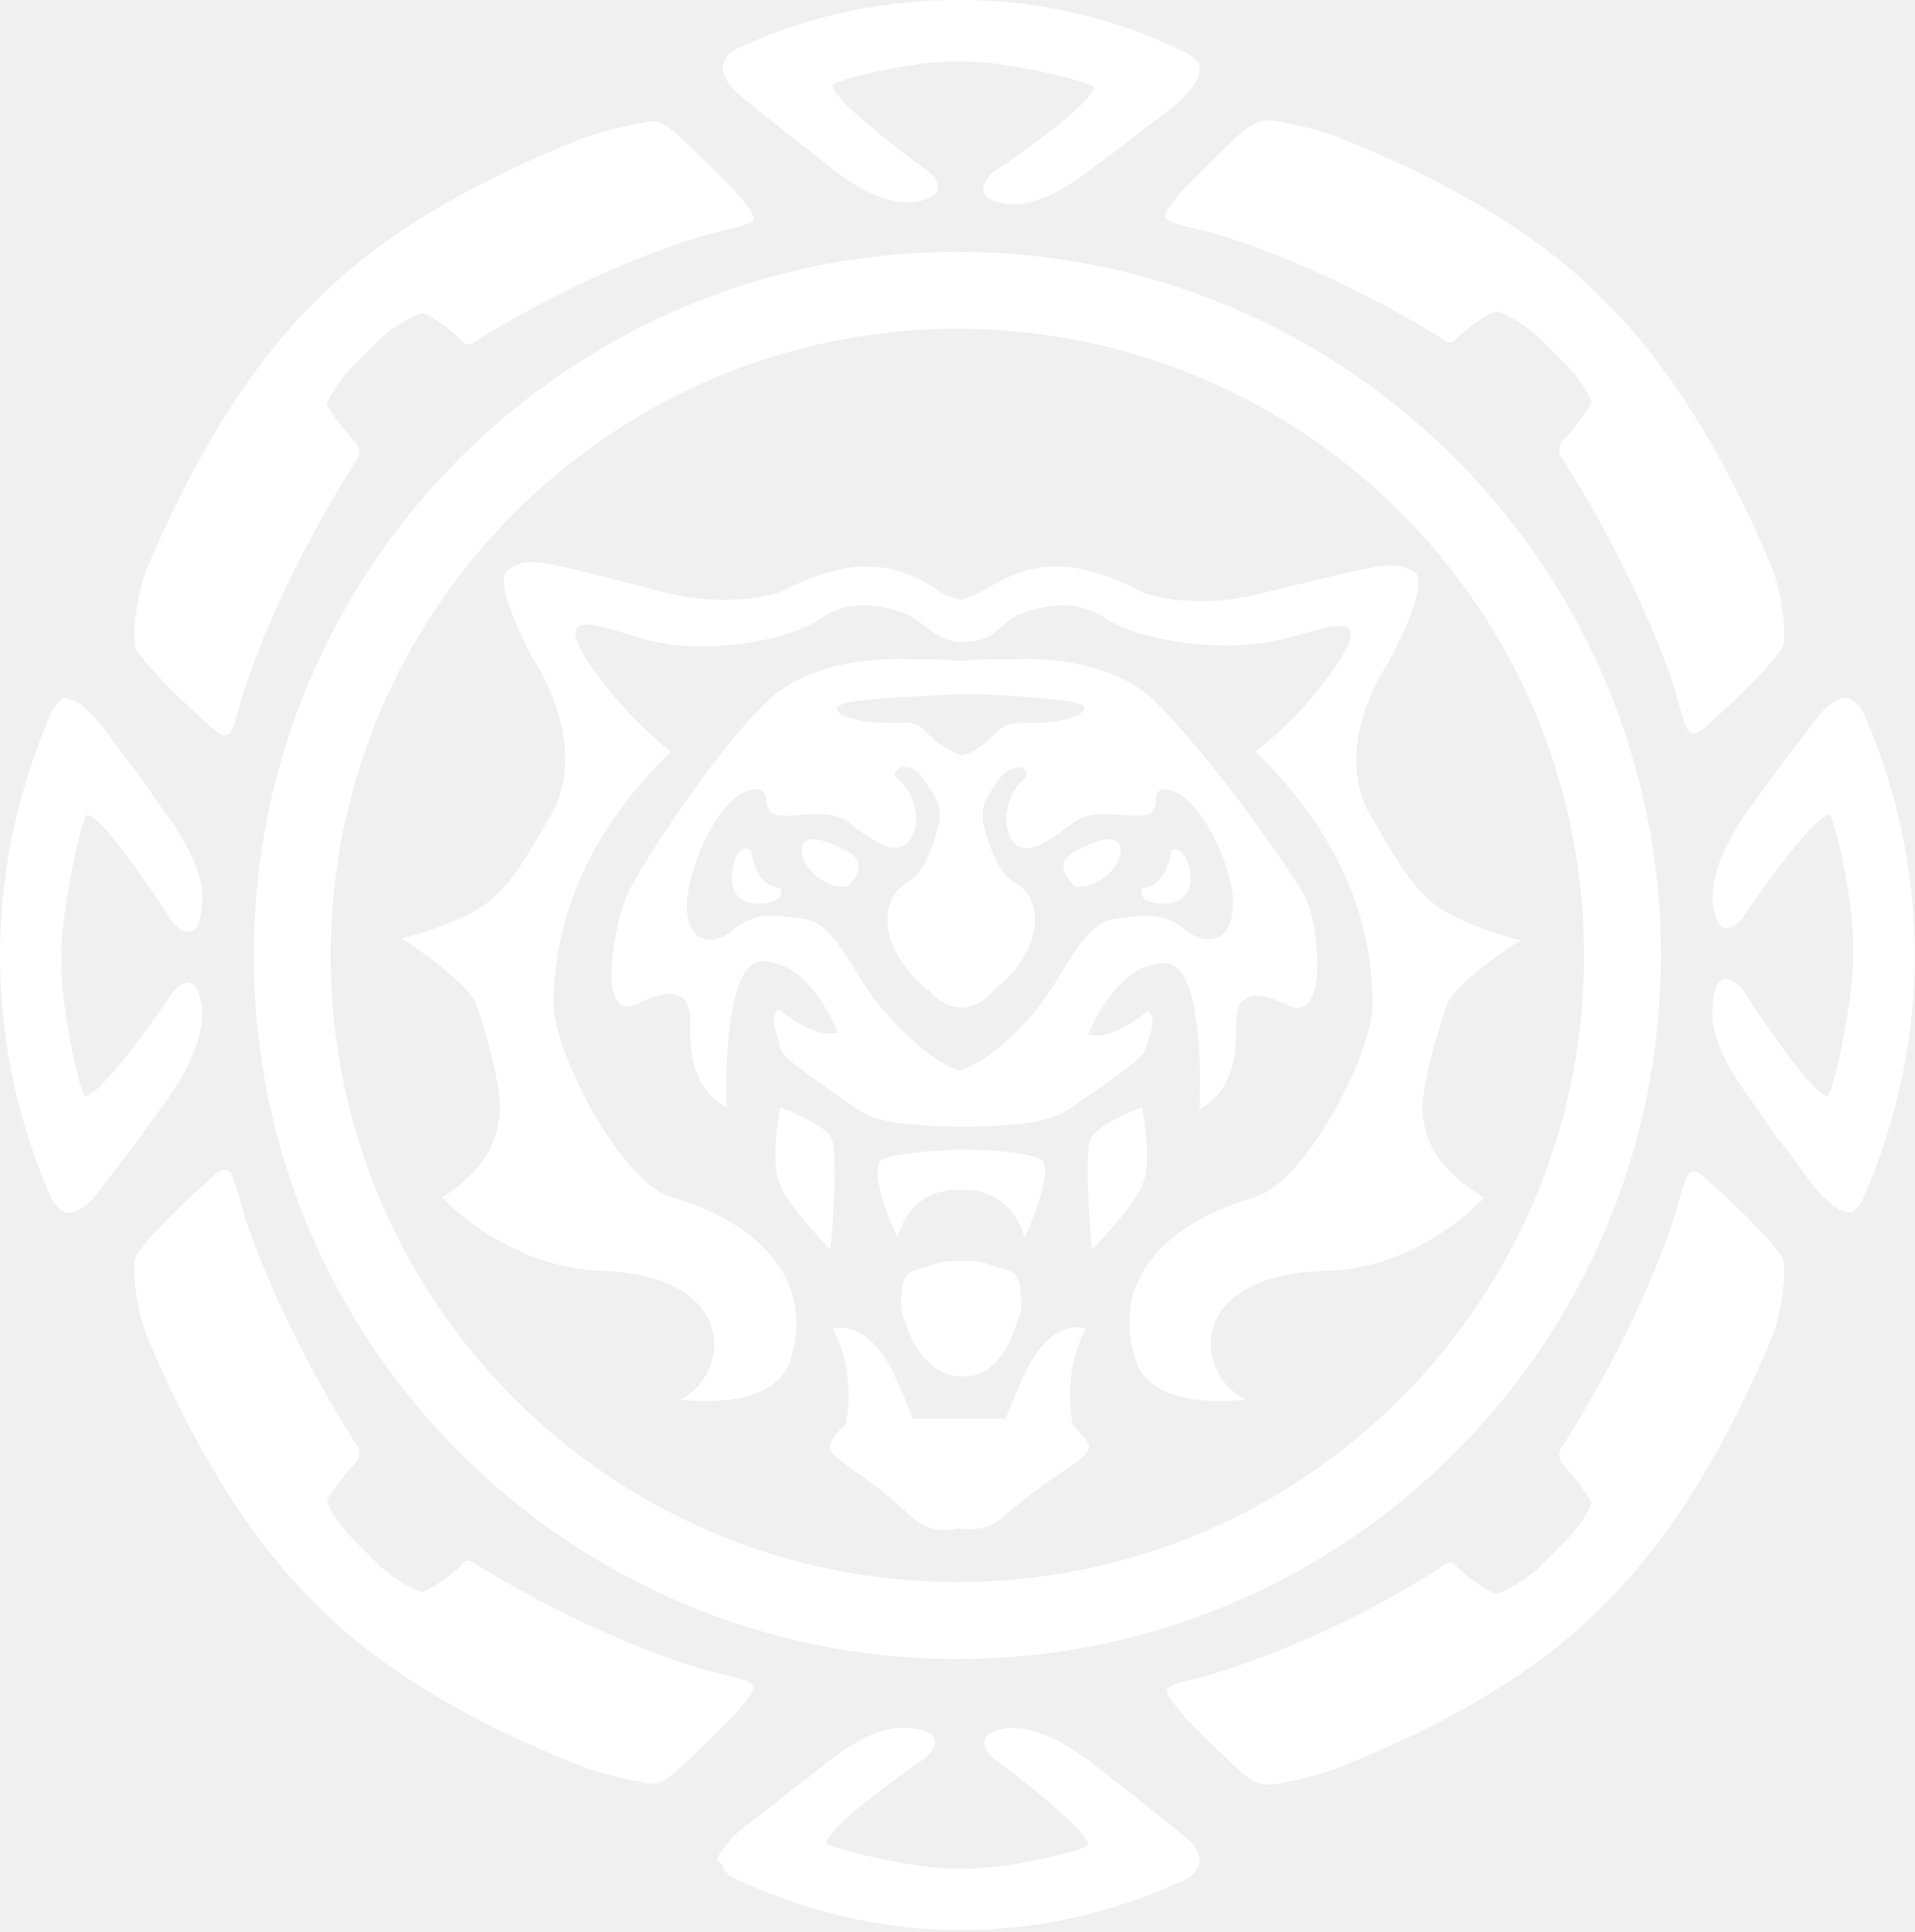
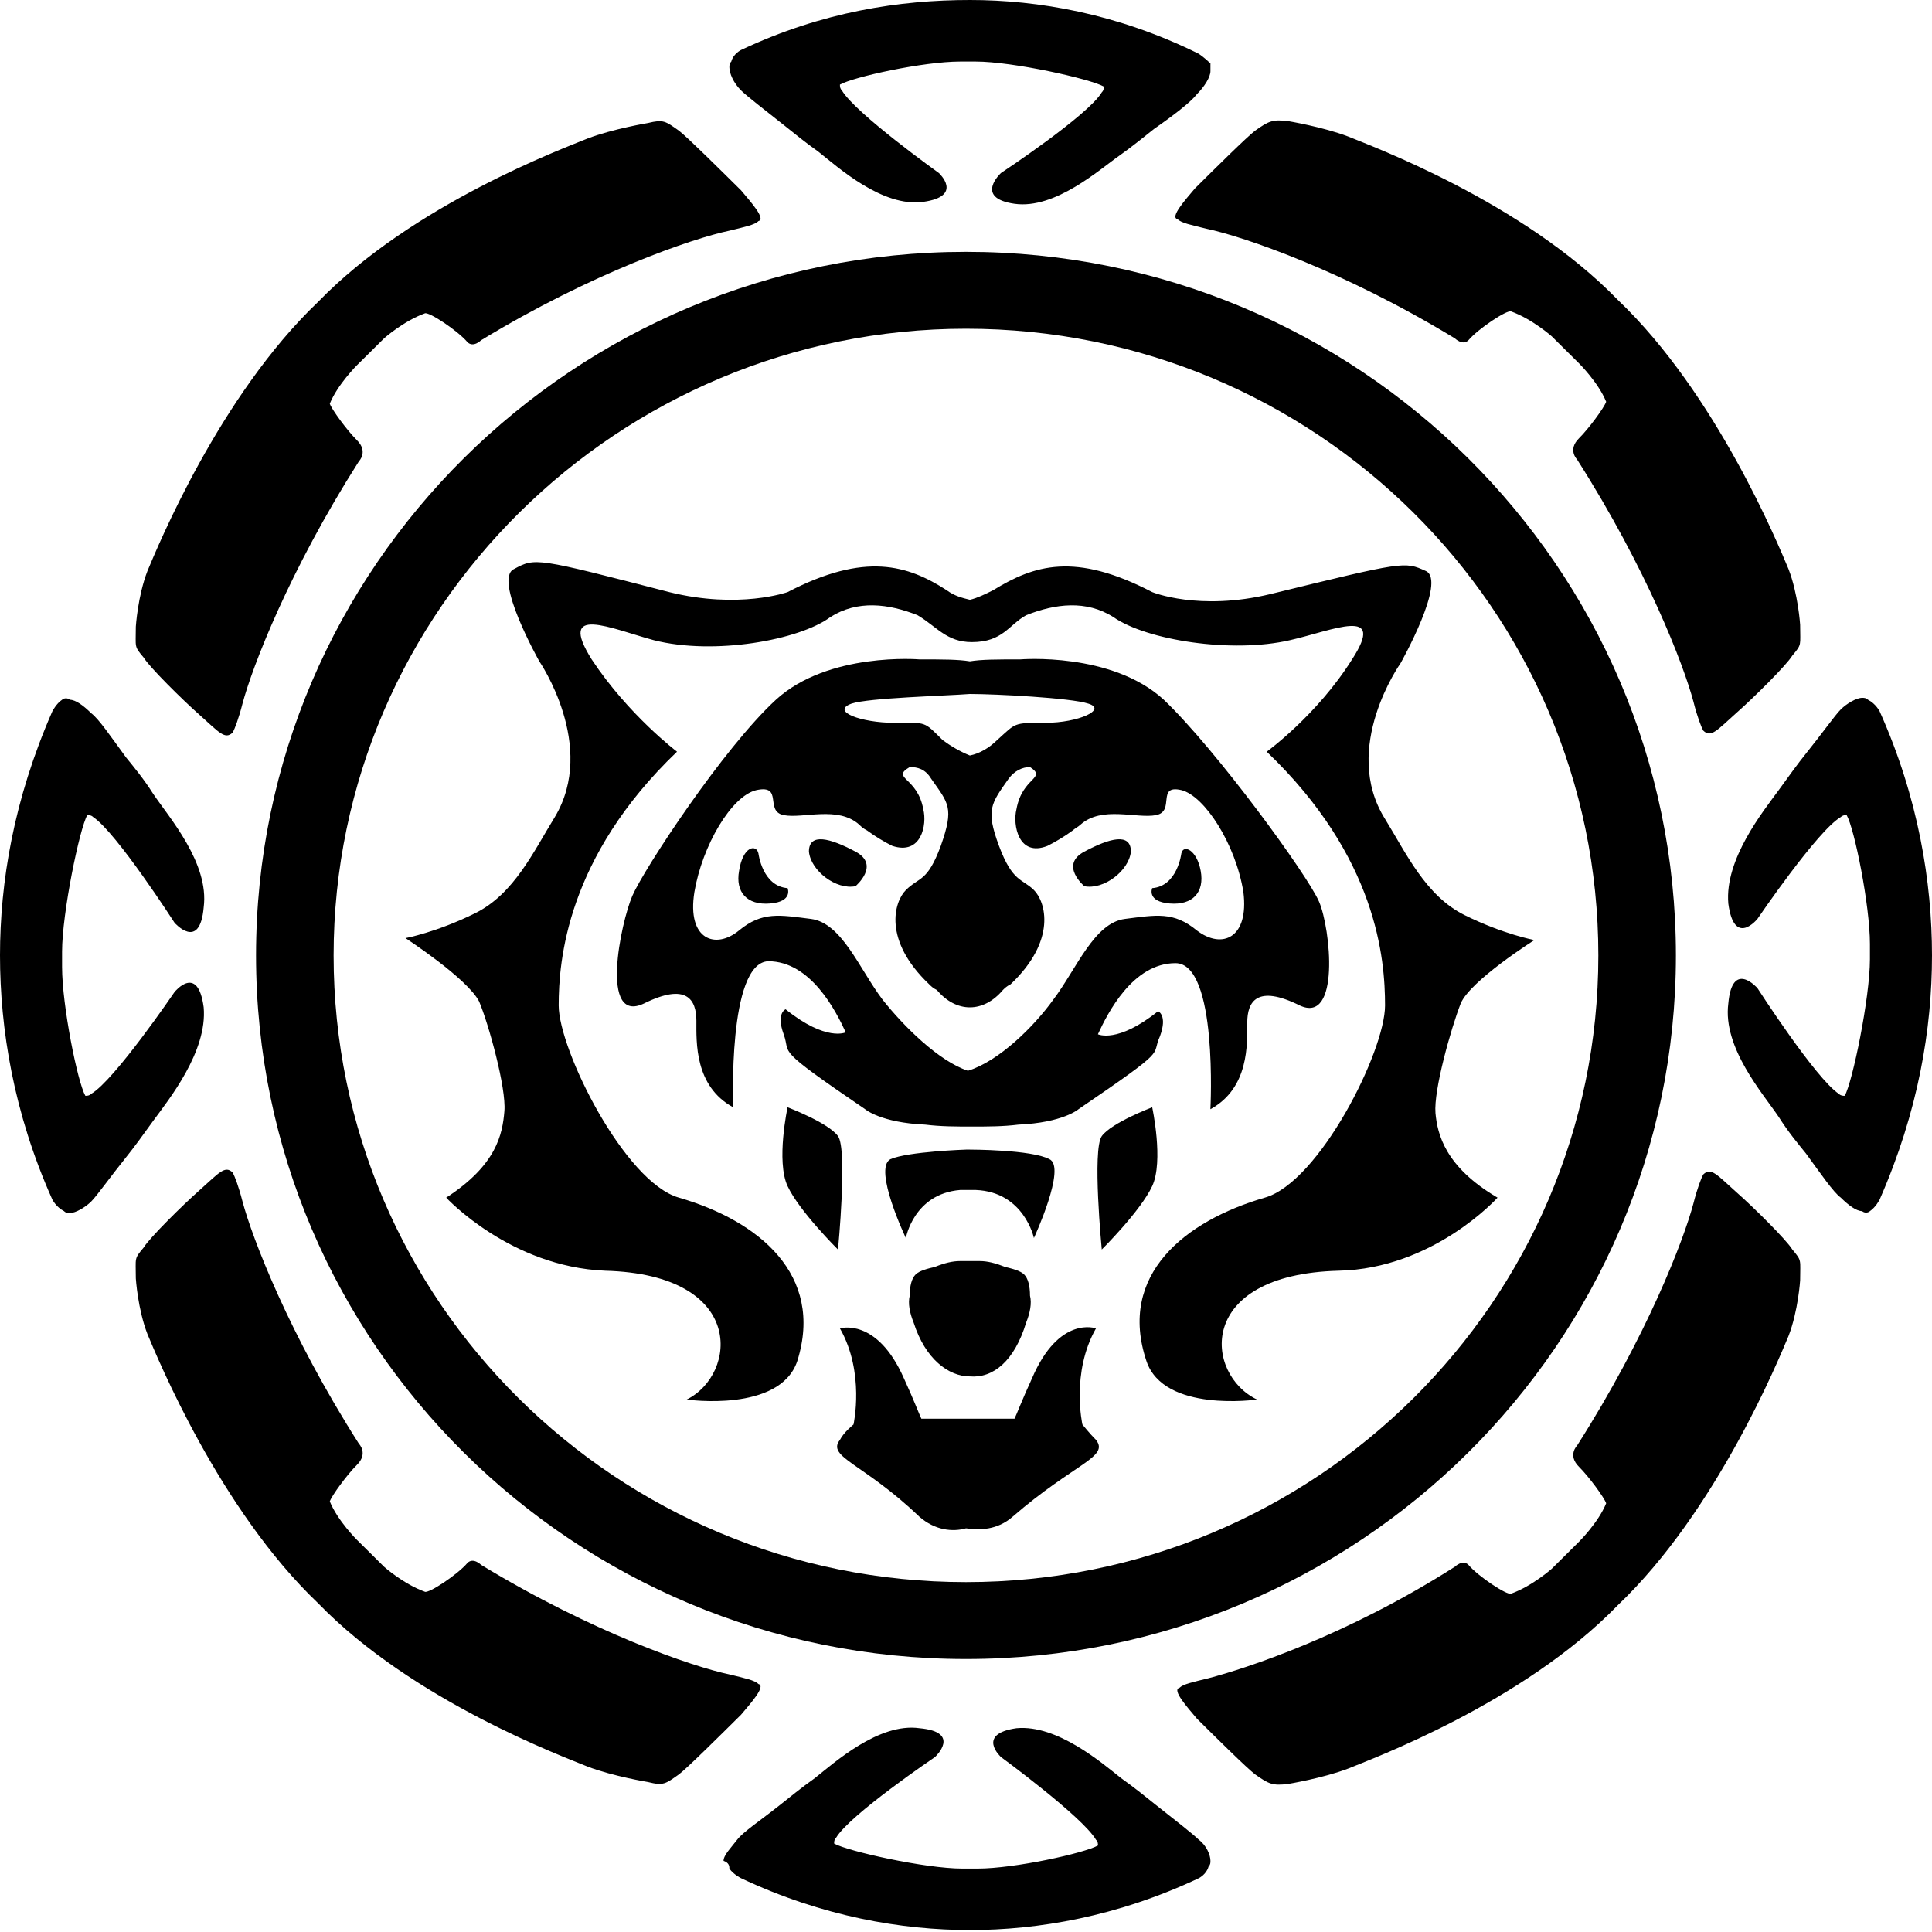
- <svg xmlns="http://www.w3.org/2000/svg" fill="#FFF" viewBox="2.6 2.2 99.6 100.5">
-   <path d="M52.4 19.3c18 0 32.6 14.6 32.6 32.6S70.4 84.5 52.4 84.5 19.8 69.9 19.8 51.9s14.7-32.6 32.6-32.6m0-4c-20.2 0-36.6 16.4-36.6 36.6 0 20.2 16.4 36.6 36.6 36.6S89 72.1 89 51.9c0-20.2-16.4-36.6-36.6-36.6z" />
-   <path d="M37.6 9c-.7-.5-.8-.6-1.6-.4 0 0-1.8.3-3.1.8-1.2.5-9 3.4-13.9 8.5-5.1 4.9-8.3 12.8-8.8 14-.5 1.3-.6 2.9-.6 2.9 0 1.1-.1 1 .4 1.6.3.5 2 2.2 2.9 3 1 .9 1.3 1.3 1.7.9.1-.2.3-.7.5-1.5.5-1.9 2.4-6.9 6-12.6 0 0 .5-.5-.1-1.1-.5-.5-1.3-1.6-1.4-1.9.4-1 1.4-2 1.4-2l.7-.7.7-.7s1-.9 2.1-1.3c.2-.1 1.7.9 2.2 1.5.3.3.7-.1.7-.1 5.7-3.5 10.9-5.3 12.8-5.7.8-.2 1.3-.3 1.5-.5.4-.1-.4-1-.9-1.6C39.7 11 38 9.3 37.6 9zm29.7 0c.7-.5.9-.6 1.7-.5 0 0 1.8.3 3.1.8 1.2.5 9 3.4 13.9 8.5 5.1 4.9 8.3 12.8 8.8 14 .5 1.3.6 2.9.6 2.9 0 1.1.1 1-.4 1.6-.3.5-2 2.2-2.9 3-1 .9-1.3 1.3-1.7.9-.1-.2-.3-.7-.5-1.5-.5-1.9-2.4-6.9-6-12.6 0 0-.5-.5.1-1.1.5-.5 1.3-1.6 1.4-1.9-.4-1-1.4-2-1.4-2l-.7-.7-.7-.7s-1-.9-2.1-1.3c-.2-.1-1.7.9-2.2 1.5-.3.3-.7-.1-.7-.1-5.7-3.5-10.9-5.3-12.8-5.7-.8-.2-1.3-.3-1.5-.5-.4-.1.4-1 .9-1.6 1-1 2.7-2.7 3.1-3zm0 85.5c.7.5.9.6 1.7.5 0 0 1.8-.3 3.1-.8 1.2-.5 9-3.4 13.9-8.5 5.1-4.9 8.3-12.8 8.8-14 .5-1.3.6-2.9.6-2.9 0-1.1.1-1-.4-1.6-.3-.5-2-2.2-2.9-3-1-.9-1.3-1.3-1.7-.9-.1.2-.3.7-.5 1.5-.5 1.9-2.4 6.9-6 12.6 0 0-.5.5.1 1.1.5.5 1.3 1.6 1.4 1.9-.4 1-1.4 2-1.4 2l-.7.7-.7.7s-1 .9-2.1 1.3c-.2.1-1.7-.9-2.2-1.5-.3-.3-.7.1-.7.1-5.6 3.6-10.8 5.3-12.7 5.8-.8.2-1.3.3-1.5.5-.4.1.4 1 .9 1.6.9.9 2.6 2.6 3 2.9zm-29.7 0c-.7.5-.8.6-1.6.4 0 0-1.8-.3-3.1-.8-1.2-.5-9-3.4-13.9-8.5-5.1-4.9-8.3-12.8-8.8-14-.5-1.3-.6-2.9-.6-2.9 0-1.1-.1-1 .4-1.6.3-.5 2-2.2 2.9-3 1-.9 1.3-1.3 1.7-.9.1.2.3.7.5 1.5.5 1.9 2.4 6.9 6 12.6 0 0 .5.5-.1 1.1-.5.5-1.3 1.6-1.4 1.9.4 1 1.4 2 1.4 2l.7.7.7.7s1 .9 2.1 1.3c.2.1 1.7-.9 2.2-1.5.3-.3.7.1.7.1 5.7 3.5 10.9 5.3 12.8 5.7.8.2 1.3.3 1.5.5.4.1-.4 1-.9 1.6-1.1 1.1-2.8 2.8-3.2 3.1zM65 5.5c-.3-.3-.6-.5-.6-.5-4.2-2.1-8.3-2.8-11.8-2.8-3.6 0-7.6.6-11.8 2.6 0 0-.4.2-.5.6-.1.1-.1.2-.1.3 0 .3.2.8.6 1.2.3.3 1.2 1 2.2 1.8.5.4 1.1.9 1.8 1.4 1 .8 3.3 2.9 5.4 2.6 2.1-.3.8-1.5.8-1.5s-4.3-3.1-5-4.3c-.1-.1-.1-.2-.1-.3.7-.4 4.3-1.2 6.2-1.2h.8c1.9 0 5.9.9 6.6 1.3 0 .1 0 .2-.1.3-.7 1.2-5.2 4.2-5.2 4.2s-1.4 1.3.7 1.6c2.1.3 4.4-1.8 5.4-2.5.7-.5 1.3-1 1.8-1.4 1-.7 1.9-1.4 2.2-1.8.4-.4.7-.9.7-1.2v-.4zM40.2 99.4c.2.3.6.5.6.5 4.2 2 8.3 2.7 11.8 2.7s7.6-.7 11.8-2.7c0 0 .4-.2.5-.6.1-.1.1-.2.1-.3 0-.3-.2-.8-.6-1.1-.3-.3-1.2-1-2.2-1.8-.5-.4-1.1-.9-1.8-1.4-1-.8-3.3-2.8-5.4-2.6-2.1.3-.8 1.5-.8 1.5s4.2 3.1 4.9 4.3c.1.1.1.2.1.3-.7.4-4.3 1.2-6.2 1.2h-.8c-1.9 0-5.9-.9-6.6-1.3 0-.1 0-.2.1-.3.7-1.2 5.1-4.2 5.1-4.2s1.4-1.3-.8-1.5c-2.1-.3-4.4 1.8-5.4 2.6-.7.5-1.3 1-1.8 1.4-1 .8-1.9 1.4-2.2 1.8-.3.4-.7.8-.7 1.1.3.1.3.3.3.4zm6.5-51.1s1.3-1.1 0-1.8-2.4-1-2.4 0c.1 1 1.4 2 2.4 1.8zm-5-1.7s.2 1.7 1.5 1.8c0 0 .3.7-.9.8s-1.8-.6-1.6-1.7c.2-1.3.9-1.4 1-.9zm1.5 13.2s-.6 2.8 0 4.1 2.6 3.3 2.6 3.3.5-5.2 0-5.9c-.5-.7-2.6-1.5-2.6-1.5z" />
-   <path d="M76.6 60.1c-.1-1.2.8-4.4 1.3-5.7.5-1.2 3.8-3.3 3.8-3.3s-1.6-.3-3.6-1.3-3-3.2-4.1-5c-2.3-3.7.8-8.1.8-8.1s2.4-4.3 1.3-4.8c-1.1-.5-1.1-.5-8 1.2-3.7.9-6.1-.1-6.1-.1-4-2.1-6.1-1.4-8.2-.1-.4.2-.8.4-1.2.5-.4-.1-.8-.2-1.2-.5-2-1.3-4.2-2-8.2.1 0 0-2.5.9-6.1 0-6.9-1.8-6.9-1.8-8-1.2-1.1.5 1.3 4.8 1.3 4.8s3 4.4.8 8.1c-1.1 1.8-2.1 4-4.1 5-2 1-3.6 1.3-3.6 1.3s3.2 2.1 3.8 3.3c.5 1.2 1.4 4.5 1.3 5.7-.1 1.2-.4 2.8-3 4.5 0 0 3.3 3.6 8.2 3.8 7.3.2 6.8 5.4 4.2 6.7 0 0 4.8.7 5.7-2 1.4-4.5-2-7.3-6.1-8.5-2.8-.8-6.2-7.7-6.2-10s.4-7.7 6.1-13.2c0 0-2.5-1.9-4.4-4.8-1.8-2.9 1-1.6 3.2-1 3.1.8 7.5 0 9.1-1.2 1.4-.9 3-.7 4.5-.1 1 .6 1.5 1.4 2.8 1.4 1.6 0 1.9-.9 2.8-1.4 1.5-.6 3.1-.8 4.5.1 1.7 1.2 6.1 1.9 9.1 1.2 2.2-.5 5-1.8 3.2 1-1.8 2.9-4.4 4.8-4.4 4.8 5.7 5.5 6.1 10.8 6.1 13.2s-3.4 9.2-6.2 10c-4.1 1.2-7.6 4-6.1 8.5.9 2.7 5.7 2 5.7 2-2.7-1.3-3.2-6.5 4.2-6.7 4.9-.1 8.2-3.8 8.2-3.8-2.7-1.6-3.1-3.3-3.2-4.4z" />
-   <path d="M58.5 48.3s-1.3-1.1 0-1.8 2.4-1 2.4 0c-.1 1-1.4 2-2.4 1.8zm5-1.7s-.2 1.7-1.5 1.8c0 0-.3.7.9.8s1.8-.6 1.6-1.7-.9-1.4-1-.9zM62 59.8s.6 2.8 0 4.1-2.6 3.3-2.6 3.3-.5-5.2 0-5.9c.5-.7 2.6-1.5 2.6-1.5zm-5.3 2.7c-.9-.5-4.1-.5-4.1-.5h-.2s-3 .1-3.9.5c-.9.5.8 4.1.8 4.1s.4-2.3 2.8-2.5h.8c2.5.1 3 2.5 3 2.5s1.7-3.7.8-4.1zm-1 7.1c0-.5-.1-.9-.3-1.1-.2-.2-.6-.3-1-.4-.5-.2-.9-.3-1.3-.3h-1c-.4 0-.8.1-1.3.3-.4.1-.8.2-1 .4-.2.2-.3.6-.3 1.1-.1.4 0 .9.2 1.4.6 1.9 1.8 2.8 2.9 2.8 1.2.1 2.3-.8 2.9-2.8.2-.5.3-1 .2-1.4z" />
-   <path d="M59.1 77.1c-.3-.3-.7-.8-.7-.8s-.6-2.7.7-5c0 0-1.9-.7-3.3 2.6-.5 1.1-.8 1.9-.9 2.1h-4.8c-.1-.2-.4-1-.9-2.1-1.4-3.2-3.3-2.6-3.3-2.6 1.3 2.3.7 5 .7 5s-.5.4-.7.8c-.7.9 1.2 1.2 4.1 4 .8.7 1.7.8 2.4.6.7.1 1.6.1 2.4-.6 3.2-2.8 5-3.1 4.3-4zm11.5-28c-.6-1.4-5.3-7.9-8-10.5-2.7-2.5-7.4-2.1-7.4-2.1-1.2 0-2 0-2.6.1-.6-.1-1.4-.1-2.6-.1 0 0-4.7-.4-7.4 2.1s-6.8 8.8-7.4 10.2c-.6 1.4-1.7 6.7.6 5.6 2.2-1.1 2.7-.2 2.7.9s-.1 3.4 1.9 4.5c0 0-.3-7.5 1.8-7.6 2.2 0 3.5 2.6 4 3.7 0 0-1 .5-3.1-1.2 0 0-.5.2-.1 1.3s-.6.6 4.2 3.9c0 0 .8.7 3.1.8.8.1 1.6.1 2.4.1.8 0 1.6 0 2.4-.1 2.3-.1 3.1-.8 3.1-.8 4.8-3.3 3.7-2.7 4.2-3.8.4-1.1-.1-1.3-.1-1.3-2.1 1.7-3.1 1.2-3.1 1.2.5-1.1 1.8-3.7 4-3.7s1.8 7.6 1.8 7.6c2-1.1 1.9-3.4 1.9-4.5s.5-2 2.7-.9c2.1 1 1.6-4 1-5.4zM46.5 38.8c.9-.3 4.8-.4 6.1-.5 1.3 0 5.2.2 6.1.5 1 .3-.5 1-2.2 1s-1.5 0-2.5.9c-.4.4-.9.7-1.4.8-.5-.2-1-.5-1.4-.8-1-1-.8-.9-2.5-.9s-3.3-.6-2.2-1zm17.8 11.8c-1.2-1-2.1-.8-3.7-.6-1.6.2-2.5 2.6-3.7 4.2-1 1.4-2.8 3.2-4.4 3.7-1.5-.5-3.3-2.3-4.4-3.7-1.2-1.6-2.1-4-3.7-4.2-1.6-.2-2.5-.4-3.7.6-1.2 1-2.7.5-2.3-2 .4-2.4 1.9-5 3.2-5.3 1.4-.3.4 1.1 1.4 1.3 1 .2 2.8-.5 3.9.5.1.1.2.2.4.3.4.3.9.6 1.3.8 1.5.5 1.8-1.1 1.6-1.9-.3-1.7-1.7-1.6-.7-2.2.4 0 .8.1 1.1.6.9 1.3 1.2 1.5.5 3.5-.7 1.9-1.1 1.6-1.8 2.3-.6.6-1.2 2.6 1.2 4.9.1.1.2.2.4.3.5.6 1.1.9 1.7.9.6 0 1.2-.3 1.7-.9.1-.1.2-.2.4-.3 2.4-2.3 1.8-4.3 1.2-4.9-.6-.6-1.1-.4-1.8-2.3s-.4-2.2.5-3.5c.3-.4.7-.6 1.1-.6.9.6-.4.5-.7 2.2-.2.8.1 2.5 1.6 1.9.4-.2.9-.5 1.3-.8.1-.1.3-.2.4-.3 1.1-1 2.9-.3 3.9-.5s0-1.6 1.3-1.3c1.2.3 2.8 2.8 3.2 5.3.3 2.4-1.1 3-2.4 2zm-58.5-12c-.3.2-.5.6-.5.6-2 4.6-2.7 8.9-2.7 12.7 0 3.8.7 8.2 2.7 12.7 0 0 .2.4.6.6.1.1.2.1.3.1.3 0 .8-.3 1.1-.6.3-.3 1-1.3 1.8-2.3.4-.5.9-1.2 1.4-1.9.8-1.1 2.8-3.6 2.6-5.9-.3-2.3-1.5-.8-1.5-.8s-3.1 4.6-4.3 5.3c-.1.1-.2.1-.3.1-.4-.7-1.2-4.7-1.2-6.7v-.8c0-2 .9-6.4 1.3-7.1.1 0 .2 0 .3.1 1.2.8 4.2 5.5 4.2 5.5s1.3 1.5 1.5-.8c.3-2.3-1.8-4.7-2.6-5.9-.5-.8-1-1.4-1.4-1.9-.8-1.1-1.4-2-1.8-2.3-.4-.4-.8-.7-1.1-.7-.1-.1-.3-.1-.4 0zM99 65.2c.3-.2.5-.6.5-.6 2-4.6 2.7-8.9 2.7-12.7 0-3.8-.7-8.2-2.7-12.7 0 0-.2-.4-.6-.6-.1-.1-.2-.1-.3-.1-.3 0-.8.3-1.1.6-.3.3-1 1.3-1.8 2.3-.4.5-.9 1.2-1.4 1.9-.8 1.1-2.8 3.6-2.6 5.9.3 2.3 1.5.8 1.5.8s3.1-4.6 4.3-5.3c.1-.1.2-.1.3-.1.4.7 1.2 4.7 1.2 6.7v.8c0 2-.9 6.4-1.3 7.1-.1 0-.2 0-.3-.1-1.2-.8-4.2-5.5-4.2-5.5s-1.3-1.5-1.5.8c-.3 2.3 1.8 4.7 2.6 5.9.5.8 1 1.4 1.4 1.9.8 1.1 1.4 2 1.8 2.3.4.4.8.7 1.1.7.1.1.3.1.4 0z" />
+ <svg xmlns="http://www.w3.org/2000/svg" width="40" height="40" viewBox="0 0 40 40" fill="none">
+   <g clip-path="url(#clip0_283_135)">
+     <rect width="40" height="40" fill="white" />
+     <path d="M20 6.806C27.229 6.806 33.092 12.617 33.092 19.781C33.092 26.945 27.229 32.756 20 32.756C12.771 32.756 6.907 26.945 6.907 19.781C6.907 12.617 12.811 6.806 20 6.806ZM20 5.214C11.887 5.214 5.301 11.741 5.301 19.781C5.301 27.821 11.887 34.348 20 34.348C28.112 34.348 34.698 27.821 34.698 19.781C34.698 11.741 28.112 5.214 20 5.214Z" fill="black" />
+     <path d="M14.057 2.706C13.776 2.507 13.736 2.468 13.414 2.547C13.414 2.547 12.691 2.667 12.169 2.866C11.687 3.065 8.555 4.219 6.587 6.249C4.539 8.199 3.254 11.343 3.053 11.821C2.852 12.338 2.812 12.975 2.812 12.975C2.812 13.413 2.772 13.373 2.973 13.612C3.093 13.811 3.776 14.488 4.137 14.806C4.539 15.164 4.659 15.323 4.82 15.164C4.86 15.085 4.94 14.886 5.021 14.567C5.222 13.811 5.985 11.821 7.43 9.552C7.43 9.552 7.631 9.353 7.39 9.114C7.189 8.915 6.868 8.478 6.828 8.358C6.989 7.96 7.39 7.562 7.39 7.562L7.671 7.284L7.952 7.005C7.952 7.005 8.354 6.647 8.796 6.488C8.876 6.448 9.479 6.846 9.679 7.085C9.8 7.204 9.96 7.045 9.96 7.045C12.25 5.652 14.338 4.935 15.101 4.776C15.422 4.697 15.623 4.657 15.703 4.577C15.864 4.537 15.543 4.179 15.342 3.94C14.9 3.502 14.217 2.826 14.057 2.706ZM25.985 2.706C26.266 2.507 26.346 2.468 26.667 2.507C26.667 2.507 27.39 2.627 27.912 2.826C28.394 3.025 31.527 4.179 33.495 6.209C35.543 8.159 36.828 11.303 37.029 11.781C37.23 12.299 37.27 12.935 37.27 12.935C37.27 13.373 37.31 13.333 37.109 13.572C36.989 13.771 36.306 14.448 35.944 14.766C35.543 15.124 35.422 15.284 35.262 15.124C35.221 15.045 35.141 14.846 35.061 14.527C34.86 13.771 34.097 11.781 32.651 9.512C32.651 9.512 32.45 9.313 32.691 9.075C32.892 8.876 33.214 8.438 33.254 8.318C33.093 7.92 32.691 7.522 32.691 7.522L32.41 7.244L32.129 6.965C32.129 6.965 31.727 6.607 31.286 6.448C31.205 6.408 30.603 6.806 30.402 7.045C30.282 7.164 30.121 7.005 30.121 7.005C27.832 5.612 25.744 4.896 24.98 4.736C24.659 4.657 24.459 4.617 24.378 4.537C24.218 4.498 24.539 4.139 24.74 3.901C25.141 3.502 25.824 2.826 25.985 2.706ZM25.985 36.736C26.266 36.935 26.346 36.975 26.667 36.935C26.667 36.935 27.39 36.816 27.912 36.617C28.394 36.418 31.527 35.264 33.495 33.234C35.543 31.284 36.828 28.139 37.029 27.662C37.23 27.144 37.27 26.508 37.27 26.508C37.27 26.07 37.31 26.11 37.109 25.871C36.989 25.672 36.306 24.995 35.944 24.677C35.543 24.318 35.422 24.159 35.262 24.318C35.221 24.398 35.141 24.597 35.061 24.915C34.86 25.672 34.097 27.662 32.651 29.93C32.651 29.93 32.45 30.129 32.691 30.368C32.892 30.567 33.214 31.005 33.254 31.124C33.093 31.522 32.691 31.92 32.691 31.92L32.41 32.199L32.129 32.478C32.129 32.478 31.727 32.836 31.286 32.995C31.205 33.035 30.603 32.637 30.402 32.398C30.282 32.279 30.121 32.438 30.121 32.438C27.872 33.871 25.784 34.547 25.021 34.746C24.699 34.826 24.499 34.866 24.418 34.945C24.258 34.985 24.579 35.343 24.78 35.582C25.141 35.94 25.824 36.617 25.985 36.736ZM14.057 36.736C13.776 36.935 13.736 36.975 13.414 36.895C13.414 36.895 12.691 36.776 12.169 36.577C11.687 36.378 8.555 35.224 6.587 33.194C4.539 31.244 3.254 28.099 3.053 27.622C2.852 27.105 2.812 26.468 2.812 26.468C2.812 26.03 2.772 26.07 2.973 25.831C3.093 25.632 3.776 24.955 4.137 24.637C4.539 24.279 4.659 24.119 4.82 24.279C4.86 24.358 4.94 24.557 5.021 24.876C5.222 25.632 5.985 27.622 7.43 29.89C7.43 29.89 7.631 30.09 7.39 30.328C7.189 30.527 6.868 30.965 6.828 31.085C6.989 31.483 7.39 31.881 7.39 31.881L7.671 32.159L7.952 32.438C7.952 32.438 8.354 32.796 8.796 32.955C8.876 32.995 9.479 32.597 9.679 32.358C9.8 32.239 9.96 32.398 9.96 32.398C12.25 33.791 14.338 34.508 15.101 34.667C15.422 34.746 15.623 34.786 15.703 34.866C15.864 34.906 15.543 35.264 15.342 35.502C14.9 35.94 14.217 36.617 14.057 36.736ZM25.061 1.313C24.94 1.194 24.82 1.114 24.82 1.114C23.133 0.279 21.487 0 20.081 0C18.635 0 17.029 0.239 15.342 1.035C15.342 1.035 15.181 1.114 15.141 1.274C15.101 1.313 15.101 1.353 15.101 1.393C15.101 1.512 15.181 1.711 15.342 1.871C15.463 1.99 15.824 2.269 16.226 2.587C16.426 2.746 16.667 2.945 16.948 3.144C17.35 3.463 18.274 4.299 19.117 4.179C19.96 4.06 19.438 3.582 19.438 3.582C19.438 3.582 17.712 2.348 17.43 1.871C17.39 1.831 17.39 1.791 17.39 1.751C17.671 1.592 19.117 1.274 19.88 1.274H20.201C20.965 1.274 22.571 1.632 22.852 1.791C22.852 1.831 22.852 1.871 22.812 1.91C22.531 2.388 20.724 3.582 20.724 3.582C20.724 3.582 20.161 4.099 21.005 4.219C21.848 4.338 22.772 3.502 23.173 3.224C23.454 3.025 23.695 2.826 23.896 2.667C24.298 2.388 24.659 2.109 24.78 1.95C24.94 1.791 25.061 1.592 25.061 1.473V1.313ZM15.101 38.687C15.181 38.806 15.342 38.886 15.342 38.886C17.029 39.682 18.675 39.96 20.081 39.96C21.487 39.96 23.133 39.682 24.82 38.886C24.82 38.886 24.98 38.806 25.021 38.647C25.061 38.607 25.061 38.567 25.061 38.527C25.061 38.408 24.98 38.209 24.82 38.09C24.699 37.97 24.338 37.691 23.936 37.373C23.736 37.214 23.495 37.015 23.213 36.816C22.812 36.498 21.888 35.702 21.045 35.781C20.201 35.901 20.724 36.378 20.724 36.378C20.724 36.378 22.41 37.612 22.691 38.09C22.732 38.129 22.732 38.169 22.732 38.209C22.45 38.368 21.005 38.687 20.242 38.687H19.92C19.157 38.687 17.551 38.328 17.27 38.169C17.27 38.129 17.27 38.09 17.31 38.05C17.591 37.572 19.358 36.378 19.358 36.378C19.358 36.378 19.92 35.861 19.037 35.781C18.193 35.662 17.27 36.498 16.868 36.816C16.587 37.015 16.346 37.214 16.145 37.373C15.744 37.691 15.382 37.93 15.262 38.09C15.141 38.249 14.98 38.408 14.98 38.527C15.101 38.567 15.101 38.647 15.101 38.687ZM17.712 18.348C17.712 18.348 18.234 17.91 17.712 17.632C17.189 17.353 16.748 17.234 16.748 17.632C16.788 18.03 17.31 18.428 17.712 18.348ZM15.703 17.672C15.703 17.672 15.784 18.348 16.306 18.388C16.306 18.388 16.426 18.667 15.944 18.706C15.463 18.746 15.222 18.468 15.302 18.03C15.382 17.512 15.663 17.473 15.703 17.672ZM16.306 22.925C16.306 22.925 16.065 24.04 16.306 24.557C16.547 25.075 17.35 25.871 17.35 25.871C17.35 25.871 17.551 23.801 17.35 23.522C17.149 23.244 16.306 22.925 16.306 22.925Z" fill="black" />
+     <path d="M29.72 23.045C29.68 22.568 30.041 21.294 30.242 20.776C30.443 20.299 31.768 19.463 31.768 19.463C31.768 19.463 31.125 19.344 30.322 18.946C29.519 18.548 29.117 17.672 28.676 16.956C27.752 15.483 28.997 13.732 28.997 13.732C28.997 13.732 29.961 12.02 29.519 11.821C29.077 11.622 29.077 11.622 26.306 12.299C24.82 12.657 23.856 12.259 23.856 12.259C22.25 11.423 21.407 11.702 20.563 12.219C20.403 12.299 20.242 12.379 20.081 12.418C19.921 12.379 19.76 12.339 19.599 12.219C18.796 11.702 17.913 11.423 16.306 12.259C16.306 12.259 15.302 12.617 13.856 12.259C11.085 11.543 11.085 11.543 10.643 11.781C10.202 11.98 11.166 13.692 11.166 13.692C11.166 13.692 12.37 15.443 11.487 16.916C11.045 17.632 10.643 18.508 9.84 18.906C9.037 19.304 8.395 19.423 8.395 19.423C8.395 19.423 9.68 20.259 9.921 20.737C10.121 21.214 10.483 22.528 10.443 23.005C10.403 23.483 10.282 24.12 9.238 24.796C9.238 24.796 10.563 26.229 12.531 26.309C15.463 26.389 15.262 28.458 14.218 28.976C14.218 28.976 16.145 29.254 16.507 28.18C17.069 26.389 15.704 25.274 14.057 24.796C12.933 24.478 11.567 21.732 11.567 20.816C11.567 19.901 11.728 17.752 14.017 15.563C14.017 15.563 13.013 14.806 12.25 13.652C11.527 12.498 12.652 13.015 13.535 13.254C14.78 13.572 16.547 13.254 17.19 12.777C17.752 12.418 18.395 12.498 18.997 12.737C19.398 12.976 19.599 13.294 20.121 13.294C20.764 13.294 20.884 12.936 21.246 12.737C21.848 12.498 22.491 12.418 23.053 12.777C23.736 13.254 25.503 13.533 26.708 13.254C27.591 13.055 28.716 12.538 27.993 13.652C27.27 14.806 26.226 15.563 26.226 15.563C28.515 17.752 28.676 19.861 28.676 20.816C28.676 21.771 27.31 24.478 26.186 24.796C24.539 25.274 23.134 26.389 23.736 28.18C24.097 29.254 26.025 28.976 26.025 28.976C24.941 28.458 24.74 26.389 27.712 26.309C29.68 26.269 31.005 24.796 31.005 24.796C29.921 24.16 29.76 23.483 29.72 23.045Z" fill="black" />
+     <path d="M22.45 18.348C22.45 18.348 21.928 17.91 22.45 17.632C22.972 17.353 23.414 17.234 23.414 17.632C23.373 18.03 22.851 18.428 22.45 18.348ZM24.458 17.672C24.458 17.672 24.378 18.348 23.855 18.388C23.855 18.388 23.735 18.666 24.217 18.706C24.699 18.746 24.94 18.468 24.859 18.03C24.779 17.592 24.498 17.472 24.458 17.672ZM23.855 22.925C23.855 22.925 24.096 24.04 23.855 24.557C23.614 25.074 22.811 25.87 22.811 25.87C22.811 25.87 22.61 23.801 22.811 23.522C23.012 23.244 23.855 22.925 23.855 22.925ZM21.727 24C21.365 23.801 20.08 23.801 20.08 23.801H20C20 23.801 18.795 23.841 18.434 24C18.072 24.199 18.755 25.632 18.755 25.632C18.755 25.632 18.916 24.716 19.88 24.637H20.201C21.205 24.676 21.406 25.632 21.406 25.632C21.406 25.632 22.088 24.159 21.727 24ZM21.325 26.826C21.325 26.627 21.285 26.468 21.205 26.388C21.124 26.308 20.964 26.268 20.803 26.229C20.602 26.149 20.442 26.109 20.281 26.109H19.88C19.719 26.109 19.558 26.149 19.357 26.229C19.197 26.268 19.036 26.308 18.956 26.388C18.875 26.468 18.835 26.627 18.835 26.826C18.795 26.985 18.835 27.184 18.916 27.383C19.157 28.139 19.639 28.497 20.08 28.497C20.562 28.537 21.004 28.179 21.245 27.383C21.325 27.184 21.365 26.985 21.325 26.826Z" fill="black" />
+     <path d="M22.691 29.811C22.57 29.692 22.41 29.493 22.41 29.493C22.41 29.493 22.169 28.418 22.691 27.503C22.691 27.503 21.928 27.224 21.366 28.538C21.165 28.975 21.044 29.294 21.004 29.373H19.076C19.036 29.294 18.916 28.975 18.715 28.538C18.153 27.264 17.39 27.503 17.39 27.503C17.912 28.418 17.671 29.493 17.671 29.493C17.671 29.493 17.47 29.652 17.39 29.811C17.108 30.169 17.872 30.289 19.036 31.403C19.357 31.682 19.719 31.722 20 31.642C20.281 31.682 20.643 31.682 20.964 31.403C22.249 30.289 22.972 30.169 22.691 29.811ZM27.309 18.667C27.068 18.11 25.181 15.523 24.096 14.488C23.012 13.493 21.125 13.652 21.125 13.652C20.643 13.652 20.321 13.652 20.08 13.692C19.839 13.652 19.518 13.652 19.036 13.652C19.036 13.652 17.149 13.493 16.064 14.488C14.98 15.483 13.333 17.99 13.092 18.547C12.851 19.105 12.41 21.214 13.333 20.776C14.217 20.338 14.418 20.697 14.418 21.134C14.418 21.572 14.377 22.488 15.181 22.926C15.181 22.926 15.06 19.941 15.904 19.901C16.787 19.901 17.309 20.936 17.51 21.373C17.51 21.373 17.108 21.572 16.265 20.896C16.265 20.896 16.064 20.975 16.225 21.413C16.386 21.851 15.984 21.652 17.912 22.965C17.912 22.965 18.233 23.244 19.157 23.284C19.478 23.324 19.799 23.324 20.12 23.324C20.442 23.324 20.763 23.324 21.084 23.284C22.008 23.244 22.329 22.965 22.329 22.965C24.257 21.652 23.815 21.891 24.016 21.453C24.177 21.015 23.976 20.936 23.976 20.936C23.133 21.612 22.731 21.413 22.731 21.413C22.932 20.975 23.454 19.941 24.337 19.941C25.221 19.941 25.06 22.965 25.06 22.965C25.863 22.528 25.823 21.612 25.823 21.174C25.823 20.736 26.024 20.378 26.908 20.816C27.751 21.214 27.55 19.224 27.309 18.667ZM17.631 14.567C17.992 14.448 19.558 14.408 20.08 14.368C20.602 14.368 22.169 14.448 22.53 14.567C22.932 14.687 22.329 14.965 21.647 14.965C20.964 14.965 21.044 14.965 20.643 15.324C20.482 15.483 20.281 15.602 20.08 15.642C19.88 15.562 19.679 15.443 19.518 15.324C19.116 14.926 19.197 14.965 18.514 14.965C17.831 14.965 17.189 14.727 17.631 14.567ZM24.779 19.264C24.297 18.866 23.936 18.945 23.293 19.025C22.651 19.105 22.289 20.06 21.807 20.697C21.406 21.254 20.683 21.97 20.04 22.169C19.438 21.97 18.715 21.254 18.273 20.697C17.791 20.06 17.43 19.105 16.787 19.025C16.145 18.945 15.783 18.866 15.301 19.264C14.819 19.662 14.217 19.463 14.377 18.468C14.538 17.513 15.141 16.478 15.663 16.358C16.225 16.239 15.823 16.796 16.225 16.876C16.627 16.955 17.349 16.677 17.791 17.075C17.831 17.115 17.872 17.154 17.952 17.194C18.113 17.314 18.313 17.433 18.474 17.513C19.076 17.712 19.197 17.075 19.116 16.756C18.996 16.08 18.434 16.12 18.835 15.881C18.996 15.881 19.157 15.921 19.277 16.12C19.639 16.637 19.759 16.717 19.478 17.513C19.197 18.269 19.036 18.149 18.755 18.428C18.514 18.667 18.273 19.463 19.237 20.378C19.277 20.418 19.317 20.458 19.398 20.498C19.598 20.736 19.839 20.856 20.08 20.856C20.321 20.856 20.562 20.736 20.763 20.498C20.803 20.458 20.843 20.418 20.924 20.378C21.888 19.463 21.647 18.667 21.406 18.428C21.165 18.189 20.964 18.269 20.683 17.513C20.402 16.756 20.522 16.637 20.884 16.12C21.004 15.96 21.165 15.881 21.325 15.881C21.687 16.12 21.165 16.08 21.044 16.756C20.964 17.075 21.084 17.751 21.687 17.513C21.847 17.433 22.048 17.314 22.209 17.194C22.249 17.154 22.329 17.115 22.369 17.075C22.811 16.677 23.534 16.955 23.936 16.876C24.337 16.796 23.936 16.239 24.458 16.358C24.94 16.478 25.582 17.473 25.743 18.468C25.863 19.423 25.301 19.662 24.779 19.264ZM1.285 14.488C1.165 14.567 1.084 14.727 1.084 14.727C0.281 16.557 0 18.269 0 19.781C0 21.294 0.281 23.045 1.084 24.836C1.084 24.836 1.165 24.995 1.325 25.075C1.365 25.115 1.406 25.115 1.446 25.115C1.566 25.115 1.767 24.995 1.888 24.876C2.008 24.756 2.289 24.358 2.61 23.96C2.771 23.761 2.972 23.483 3.173 23.204C3.494 22.766 4.297 21.771 4.217 20.856C4.096 19.941 3.614 20.538 3.614 20.538C3.614 20.538 2.369 22.368 1.888 22.647C1.847 22.687 1.807 22.687 1.767 22.687C1.606 22.408 1.285 20.816 1.285 20.02V19.702C1.285 18.906 1.647 17.154 1.807 16.876C1.847 16.876 1.888 16.876 1.928 16.916C2.41 17.234 3.614 19.105 3.614 19.105C3.614 19.105 4.137 19.702 4.217 18.786C4.337 17.871 3.494 16.916 3.173 16.438C2.972 16.12 2.771 15.881 2.61 15.682C2.289 15.244 2.048 14.886 1.888 14.766C1.727 14.607 1.566 14.488 1.446 14.488C1.406 14.448 1.325 14.448 1.285 14.488ZM38.715 25.075C38.835 24.995 38.916 24.836 38.916 24.836C39.719 23.005 40 21.294 40 19.781C40 18.269 39.719 16.518 38.916 14.727C38.916 14.727 38.835 14.567 38.675 14.488C38.635 14.448 38.594 14.448 38.554 14.448C38.434 14.448 38.233 14.567 38.112 14.687C37.992 14.806 37.711 15.204 37.39 15.602C37.229 15.801 37.028 16.08 36.827 16.358C36.506 16.796 35.703 17.791 35.783 18.707C35.904 19.622 36.386 19.025 36.386 19.025C36.386 19.025 37.63 17.194 38.112 16.916C38.153 16.876 38.193 16.876 38.233 16.876C38.394 17.154 38.715 18.747 38.715 19.543V19.861C38.715 20.657 38.353 22.408 38.193 22.687C38.153 22.687 38.112 22.687 38.072 22.647C37.59 22.329 36.386 20.458 36.386 20.458C36.386 20.458 35.864 19.861 35.783 20.776C35.663 21.692 36.506 22.647 36.827 23.125C37.028 23.443 37.229 23.682 37.39 23.881C37.711 24.319 37.952 24.677 38.112 24.796C38.273 24.955 38.434 25.075 38.554 25.075C38.594 25.115 38.675 25.115 38.715 25.075Z" fill="black" />
+   </g>
+   <defs>
+     <clipPath id="clip0_283_135">
+       <rect width="40" height="40" fill="white" />
+     </clipPath>
+   </defs>
</svg>
